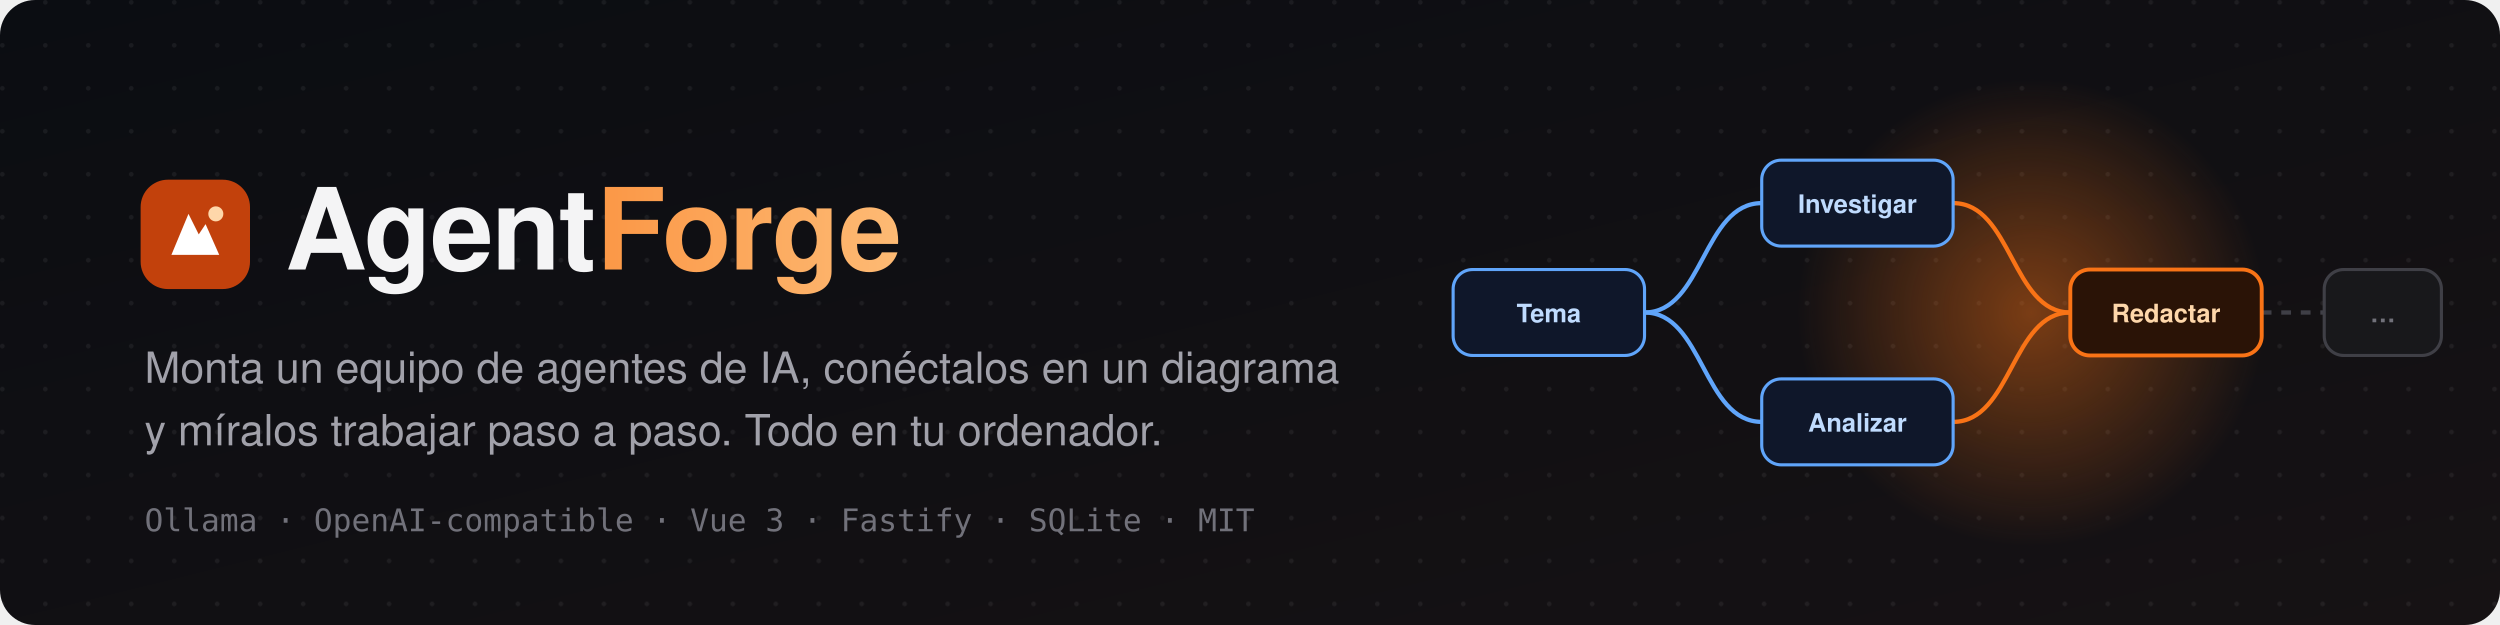
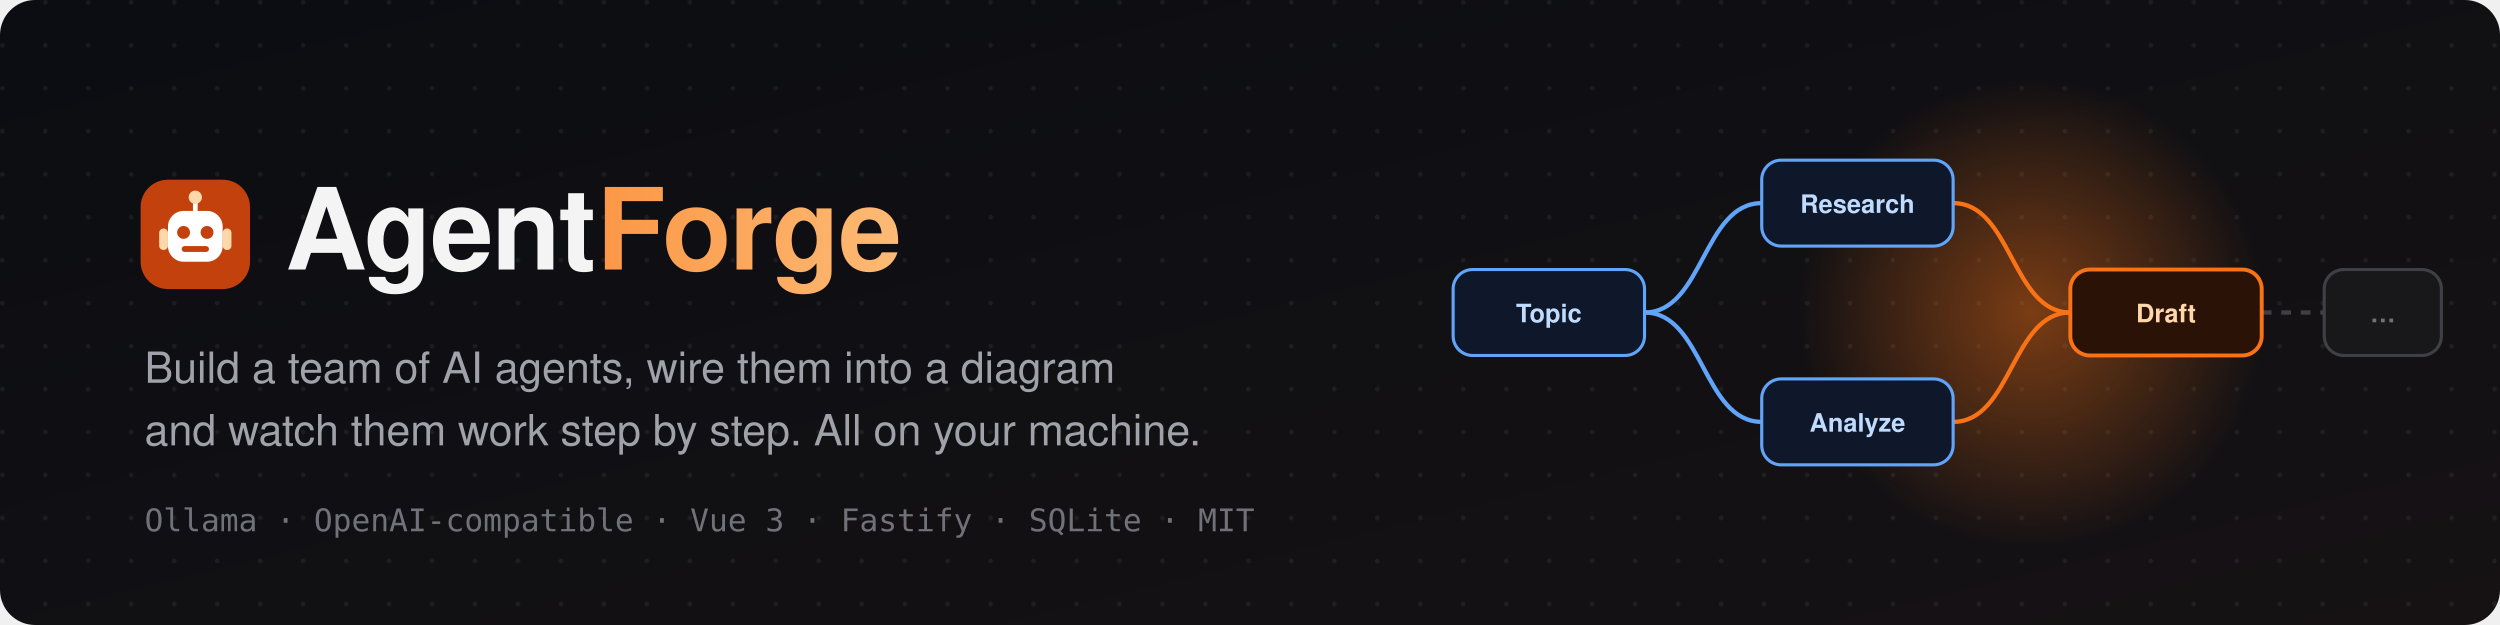
- <svg xmlns="http://www.w3.org/2000/svg" viewBox="0 0 1280 320" role="img" aria-label="AgentForge: equipos de agentes de IA en tu equipo">
+ <svg xmlns="http://www.w3.org/2000/svg" viewBox="0 0 1280 320" role="img" aria-label="AgentForge: local AI agent teams on your own machine">
  <defs>
    <linearGradient id="bg" x1="0" y1="0" x2="1" y2="1">
      <stop offset="0" stop-color="#0b0d12" />
      <stop offset="1" stop-color="#161214" />
    </linearGradient>
    <linearGradient id="hot" x1="0" y1="0" x2="1" y2="0">
      <stop offset="0" stop-color="#f97316" />
      <stop offset="1" stop-color="#fdba74" />
    </linearGradient>
    <radialGradient id="glow" cx="0.5" cy="0.5" r="0.5">
      <stop offset="0" stop-color="#f97316" stop-opacity="0.45" />
      <stop offset="1" stop-color="#f97316" stop-opacity="0" />
    </radialGradient>
    <pattern id="dots" width="22" height="22" patternUnits="userSpaceOnUse">
      <circle cx="1.2" cy="1.2" r="1.2" fill="#ffffff" fill-opacity="0.06" />
    </pattern>
  </defs>
  <rect width="1280" height="320" rx="18" fill="url(#bg)" />
  <rect width="1280" height="320" rx="18" fill="url(#dots)" />
  <g transform="translate(72 92)">
    <rect width="56" height="56" rx="14" fill="#c2410c" />
-     <path d="M15.75 38.5l8.75-21 5.25 10.5 3.5-5.25 7 15.75z" fill="#fff" />
-     <circle cx="38.5" cy="17.5" r="3.85" fill="#fed7aa" />
+     <path d="M28 16V10" stroke="#fff" stroke-width="2.4" stroke-linecap="round" />
+     <circle cx="28" cy="9" r="3.4" fill="#fed7aa" />
+     <rect x="9.5" y="25" width="4.5" height="11" rx="2.2" fill="#fed7aa" />
+     <rect x="42" y="25" width="4.5" height="11" rx="2.2" fill="#fed7aa" />
+     <rect x="14" y="16" width="28" height="26" rx="8" fill="#fff" />
+     <circle cx="22" cy="27" r="3.3" fill="#c2410c" />
+     <circle cx="34" cy="27" r="3.3" fill="#c2410c" />
+     <rect x="21" y="34" width="14" height="3" rx="1.5" fill="#c2410c" />
  </g>
  <text x="146" y="138" font-family="Segoe UI, Helvetica, Arial, sans-serif" font-size="58" font-weight="800" fill="#f4f4f5" letter-spacing="-1">Agent<tspan fill="url(#hot)">Forge</tspan>
  </text>
-   <text x="74" y="196" font-family="Segoe UI, Helvetica, Arial, sans-serif" font-size="22" fill="#a1a1aa">Monta un equipo de agentes de IA, conéctalos en un diagrama</text>
-   <text x="74" y="228" font-family="Segoe UI, Helvetica, Arial, sans-serif" font-size="22" fill="#a1a1aa">y míralos trabajar paso a paso. Todo en tu ordenador.</text>
+   <text x="74" y="196" font-family="Segoe UI, Helvetica, Arial, sans-serif" font-size="22" fill="#a1a1aa">Build a team of AI agents, wire them into a diagram</text>
+   <text x="74" y="228" font-family="Segoe UI, Helvetica, Arial, sans-serif" font-size="22" fill="#a1a1aa">and watch them work step by step. All on your machine.</text>
  <text x="74" y="272" font-family="Consolas, Menlo, monospace" font-size="16" fill="#71717a">Ollama · OpenAI-compatible · Vue 3 · Fastify · SQLite · MIT</text>
  <g font-family="Segoe UI, Helvetica, Arial, sans-serif" font-size="13" font-weight="600">
    <circle cx="1040" cy="160" r="120" fill="url(#glow)" />
    <g fill="none" stroke-width="2.2">
      <path d="M842 160 C 872 160, 872 104, 902 104" stroke="#60a5fa" />
      <path d="M842 160 C 872 160, 872 216, 902 216" stroke="#60a5fa" />
      <path d="M1000 104 C 1030 104, 1030 160, 1060 160" stroke="#f97316" />
      <path d="M1000 216 C 1030 216, 1030 160, 1060 160" stroke="#f97316" />
      <path d="M1158 160 L 1190 160" stroke="#3f3f46" stroke-dasharray="5 5" />
    </g>
    <g>
      <rect x="744" y="138" width="98" height="44" rx="10" fill="#0f172a" stroke="#60a5fa" stroke-width="1.6" />
-       <text x="793" y="165" text-anchor="middle" fill="#bfdbfe">Tema</text>
+       <text x="793" y="165" text-anchor="middle" fill="#bfdbfe">Topic</text>
      <rect x="902" y="82" width="98" height="44" rx="10" fill="#0f172a" stroke="#60a5fa" stroke-width="1.6" />
-       <text x="951" y="109" text-anchor="middle" fill="#bfdbfe">Investigar</text>
+       <text x="951" y="109" text-anchor="middle" fill="#bfdbfe">Research</text>
      <rect x="902" y="194" width="98" height="44" rx="10" fill="#0f172a" stroke="#60a5fa" stroke-width="1.6" />
-       <text x="951" y="221" text-anchor="middle" fill="#bfdbfe">Analizar</text>
+       <text x="951" y="221" text-anchor="middle" fill="#bfdbfe">Analyze</text>
      <rect x="1060" y="138" width="98" height="44" rx="10" fill="#2a1306" stroke="#f97316" stroke-width="2" />
-       <text x="1109" y="165" text-anchor="middle" fill="#fed7aa">Redactar</text>
+       <text x="1109" y="165" text-anchor="middle" fill="#fed7aa">Draft</text>
      <rect x="1190" y="138" width="60" height="44" rx="10" fill="#18181b" stroke="#3f3f46" stroke-width="1.6" />
      <text x="1220" y="165" text-anchor="middle" fill="#71717a">…</text>
    </g>
  </g>
</svg>
